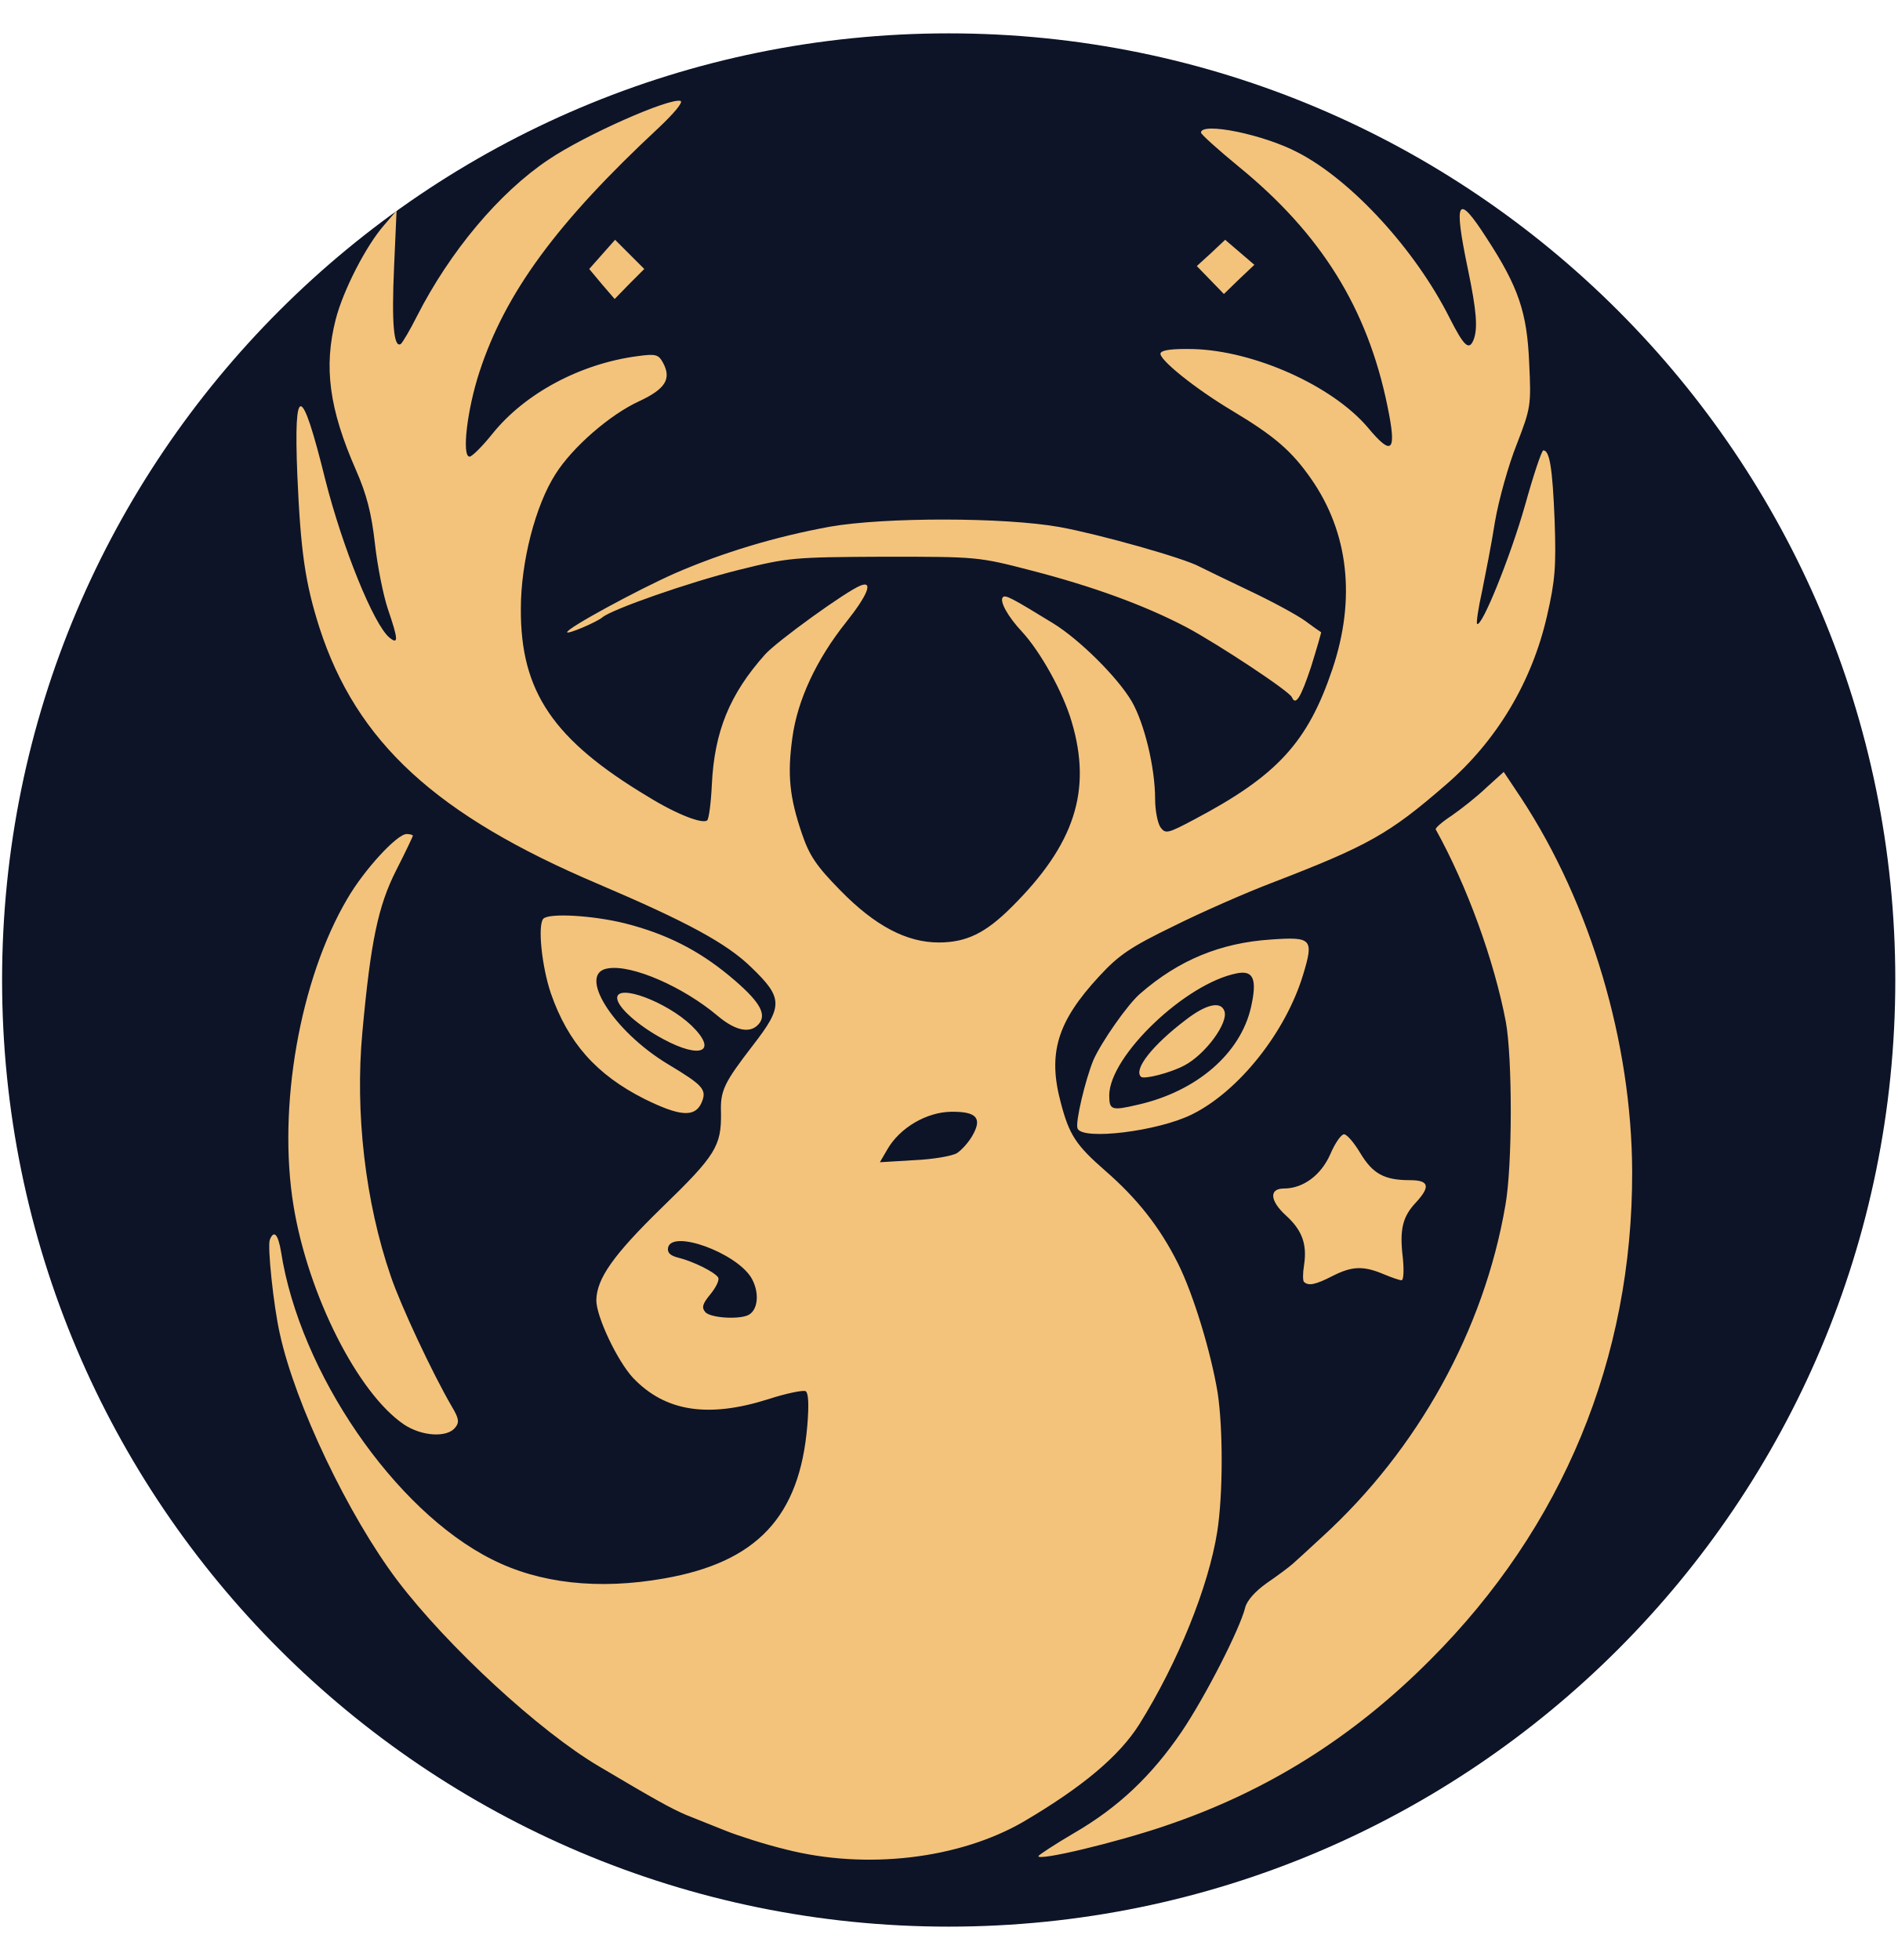
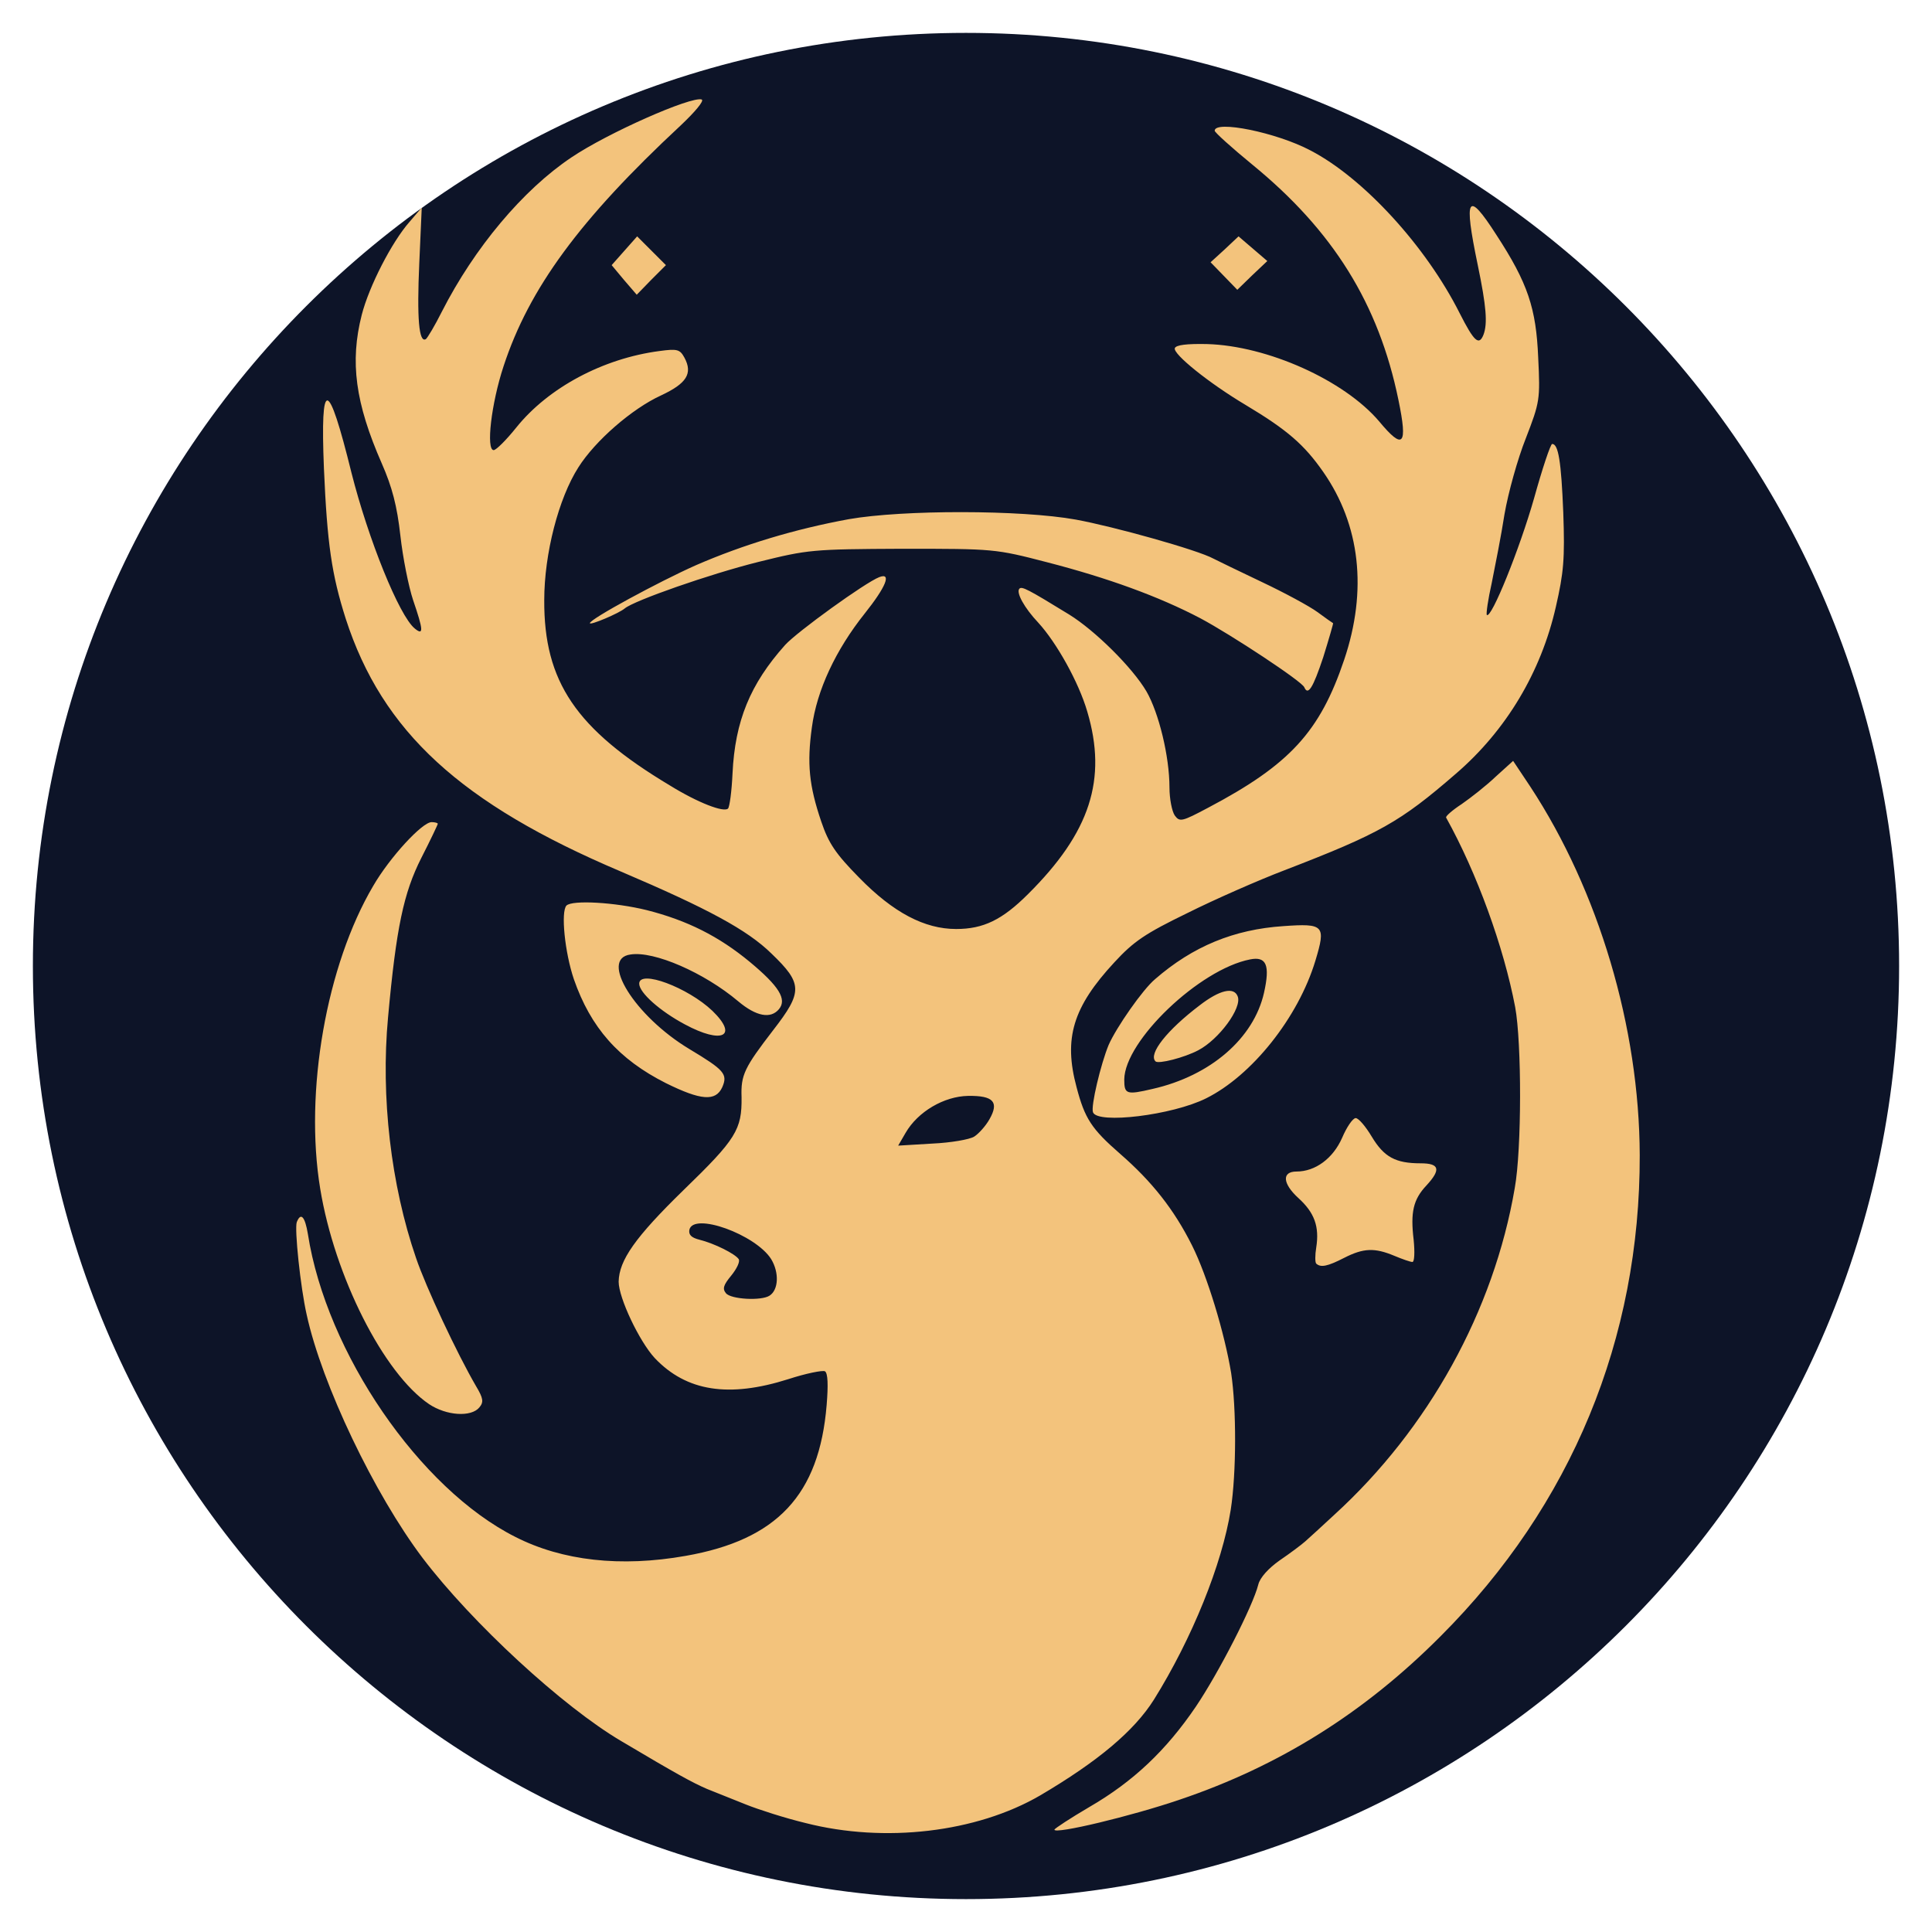
- <svg xmlns="http://www.w3.org/2000/svg" viewBox="-60 -20 455 470">
+ <svg xmlns="http://www.w3.org/2000/svg" viewBox="-67.5 -20 470 470">
  <circle cx="167.5" cy="215" r="227" fill="#0d1428" />
  <path fill="#f3c37c" fill-rule="evenodd" d="M128.5 423.5C123.5 422.3 117 420.2 114 419 111 417.8 106.7 416.1 104.5 415.2 101 413.7 97 411.5 83.7 403.6 69.4 395.2 47.3 374.8 35.3 359 23.6 343.5 10.8 316.8 7.1 299.8 5.6 293.2 4.1 278.9 4.7 277.3 5.7 274.8 6.7 276 7.4 280.2 11.9 309.1 34.6 342.2 57.9 353.9 69.3 359.7 83.5 361.3 99.3 358.5 121.5 354.6 131.8 343.7 133.6 321.8 134 316.9 133.9 314.1 133.2 313.6 132.6 313.3 128.6 314.1 124.3 315.5 109.8 320.1 99.5 318.5 91.8 310.4 88 306.3 83 295.7 83 291.8 83.1 286.6 87 281 98.8 269.5 111.6 257.1 113 254.8 112.9 246.9 112.7 241.5 113.6 239.7 120.6 230.6 127.8 221.3 127.8 219.3 120.2 212 114.3 206.2 104.6 201 83.5 192 44.6 175.5 25.5 158 16.6 130.5 13.2 119.8 12.1 112.4 11.3 93.9 10.4 71.6 12.3 71.9 18 95 22.1 111.2 29.6 129.8 33.4 132.9 35.6 134.7 35.5 133.3 33 126 31.9 122.7 30.5 115.7 29.9 110.3 29.1 103.1 27.9 98.5 25.4 92.8 18.9 78 17.6 68 20.5 56.6 22.3 49.6 27.8 38.9 32.1 34L35.1 30.5 34.5 44C33.9 57.4 34.4 63.5 36.1 62.5 36.5 62.2 38.3 59.2 40 55.8 47.9 40.3 59.7 26.2 71.5 18.3 80.4 12.3 100.6 3.4 103.2 4.2 103.9 4.5 101.5 7.3 98 10.6 73.5 33.4 61.2 50.2 55 69.1 52 78.2 50.7 89.5 52.6 89.5 53.2 89.5 55.7 87 58.1 84 65.9 74.3 79.2 67.2 92.9 65.4 97.3 64.8 97.9 65 99 67 101.1 70.9 99.5 73.3 93.3 76.2 86.3 79.4 77.3 87.2 73.2 93.7 68.4 101.2 64.9 114.7 64.9 126 64.8 145.8 72.6 157.4 95.5 171.1 102.3 175.3 108.6 177.7 109.6 176.7 110 176.3 110.5 172.5 110.7 168.2 111.3 155.4 115 146.4 123.5 136.9 126.4 133.7 143 121.7 146.4 120.4 149.5 119.2 148 122.8 142.9 129.2 135.8 138.1 131.2 147.9 130 157 128.8 165.7 129.3 171.1 132.3 179.9 134.1 185.2 135.8 187.7 141.5 193.5 149.8 202 157.4 206 165.1 206 171.7 206 176.3 203.8 182.6 197.5 197.7 182.5 201.9 169.6 197 153.1 194.9 145.9 189.5 136.3 185.1 131.5 181.7 127.9 179.6 124.1 180.5 123.2 181.1 122.6 182.5 123.3 192.6 129.5 198.9 133.4 208 142.4 211.4 148.2 214.4 153.4 217 164 217 171.6 217 174.3 217.6 177.4 218.3 178.4 219.5 180 220 179.9 226.4 176.5 246.3 166 253.6 158 259.5 140.5 265.2 123.6 263.4 107.7 254.4 94.8 249.8 88.2 245.7 84.6 235.5 78.5 226.6 73.2 217.8 66.1 218.3 64.7 218.6 63.9 221.3 63.6 226.1 63.7 240.8 64.1 259.5 72.5 268 82.5 273.9 89.6 275 88.4 272.7 77.3 267.9 53.9 256.8 36.1 237.1 20 232.1 15.9 228 12.2 228 11.8 228 9.2 243 12.2 251.3 16.6 264.2 23.3 279.4 39.9 287.6 56.2 291.1 63.1 292.3 64.2 293.4 61.4 294.4 58.7 294.1 54.6 292 44.5 288.5 27.7 289.5 26.2 296.5 37.1 304.2 48.9 306.2 55 306.7 67 307.2 77.2 307.1 77.8 303.7 86.6 301.7 91.6 299.4 99.9 298.5 105.1 297.7 110.3 296.2 117.8 295.4 121.8 294.5 125.8 294 129.3 294.2 129.6 295.3 130.6 302.2 113.5 305.7 101.2 307.7 94 309.7 88 310.1 88 311.6 88 312.3 92.2 312.8 104.7 313.2 116 312.9 119.3 311 127.6 307.4 143.5 298.9 157.7 286.7 168.2 273.1 180 268.1 182.8 245 191.7 238.7 194.1 228 198.8 221.4 202.1 211.1 207.1 208.3 209 203.6 214.1 193.5 225 191.2 232.6 194.4 244.5 196.4 252.1 198 254.6 205 260.7 212.7 267.4 218.1 274.2 222.5 283 226.2 290.4 230.4 304.3 232 314 233.3 322.6 233.3 338.3 231.9 347.3 229.8 360.5 222.5 378.6 213.2 393.5 208.4 401.1 199.6 408.5 185.5 416.8 170 425.8 147.7 428.4 128.5 423.5zM189 425.1C189.1 424.8 192.9 422.3 197.5 419.6 208.2 413.4 216.2 405.8 223.4 395.2 229 386.9 237.3 370.7 238.6 365.5 239 363.8 241.1 361.5 243.8 359.6 246.3 357.9 249.1 355.8 250 355 250.9 354.2 254.1 351.3 257.1 348.5 280 327.6 295.9 298.9 301 269 302.7 259.6 302.7 233.7 301.1 225 298.3 210.3 291.8 192.4 284.3 178.9 284.1 178.6 285.8 177.1 288.1 175.6 290.4 174 294.1 171.1 296.4 168.9L300.6 165.1 304.8 171.4C321.4 196.7 331.3 229.9 331.4 261 331.5 305.7 314.8 346.2 283 378 264.5 396.6 243.8 409.6 219.5 417.8 207.8 421.8 189 426.3 189 425.1zM36.9 321.6C25.8 314.1 13.9 290.5 10.4 269.2 6.5 245.6 11.9 214.8 23.3 195.5 27.3 188.6 35.2 180 37.5 180 38.3 180 39 180.2 39 180.4 39 180.6 37.2 184.4 35 188.7 30.7 197.2 28.9 205.6 26.9 227.5 25.1 246.8 27.6 268.3 33.7 286 36.1 293.1 43.7 309.3 48.3 317.2 50.1 320.2 50.2 321.1 49.1 322.4 47.1 324.8 41.1 324.4 36.9 321.6zM119.7 295.2C121.9 293.8 122.1 289.6 120.1 286.3 116.3 280.3 101.1 274.8 100.2 279.2 100 280.4 100.7 281.1 102.7 281.6 106.3 282.5 111.3 285 112.2 286.3 112.6 286.9 111.7 288.7 110.4 290.3 108.5 292.6 108.2 293.5 109.1 294.6 110.3 296.1 117.7 296.5 119.7 295.2zM252.7 287.4C252.4 287.1 252.4 285.3 252.7 283.5 253.5 278.4 252.3 275 248.3 271.4 244.5 267.9 244.3 265 247.9 265 252.5 265 256.8 261.8 259 256.8 260.1 254.2 261.6 252 262.3 252 263 252 264.7 254 266.2 256.5 269.2 261.5 272 263 278.1 263 282.7 263 283.1 264.5 279.5 268.4 276.3 271.8 275.6 274.9 276.4 281.6 276.7 284.6 276.6 287 276.1 287 275.6 287 273.6 286.3 271.7 285.5 266.9 283.5 264.2 283.6 259.5 286 255.4 288.1 253.8 288.4 252.7 287.4zM169.5 256.5C170.6 255.8 172.3 253.9 173.2 252.3 175.6 248.1 174.2 246.5 168 246.6 162.2 246.7 155.8 250.4 152.8 255.6L151 258.7 159.3 258.2C163.8 258 168.4 257.2 169.5 256.5zM198.4 250.6C197.8 249.2 200.3 238.8 202.2 234.2 204.1 229.9 210.5 220.7 213.5 218.2 222.7 210.2 232.7 206.1 244.7 205.3 254.6 204.6 255.1 205.1 252.5 213.7 248.3 227.6 237 241.7 225.9 247.2 217.7 251.3 199.5 253.5 198.4 250.6zM94.5 243.5C83 237.7 76.2 230 72.1 218.2 69.9 211.7 68.9 201.8 70.3 200.3 71.7 198.9 82.1 199.5 89.8 201.4 99.7 203.9 107.4 207.8 114.9 214 122 219.9 124 223.1 122 225.5 120 227.9 116.5 227.3 112.1 223.6 103.8 216.6 91.6 211.3 85.9 212.2 78.2 213.2 86.9 227.2 100.2 235.2 108.7 240.3 109.6 241.3 108.2 244.5 106.6 248 103 247.7 94.5 243.5zM212.9 244.9C227 241.7 237.5 232.6 240 221.5 241.5 214.8 240.6 212.6 236.6 213.4 224.3 215.8 206.1 233.2 206 242.6 206 246.2 206.5 246.4 212.9 244.9zM213.6 238.2C211.8 236.4 216.4 230.6 224.3 224.6 229.2 220.8 232.7 220 233.6 222.4 234.7 225.2 229 232.9 224 235.5 220.6 237.3 214.3 238.9 213.6 238.2zM99.1 229.2C93.1 226 88 221.5 88 219.3 88 215.8 99.8 220.2 105.8 225.9 112.2 232.1 108.2 234.1 99.1 229.2zM249.8 147.2C249.3 145.8 232 134.4 224.5 130.4 214.4 125.1 202 120.6 187.3 116.8 174.6 113.5 174.3 113.5 152 113.5 130.1 113.6 129.1 113.7 117 116.7 105 119.7 86.8 126.1 84.5 128 83.1 129.2 76 132.2 76 131.6 76 130.6 92.8 121.5 101.8 117.5 113.3 112.5 125.9 108.7 139 106.3 152.1 104 180.9 104 194.2 106.4 203.5 108.1 223.9 113.8 227.7 115.9 228.7 116.4 234 119 239.5 121.6 245 124.2 251.1 127.5 253 128.9 254.9 130.3 256.6 131.5 256.8 131.6 256.9 131.6 255.8 135.4 254.4 139.9 251.9 147.4 250.7 149.3 249.8 147.2zM84.3 48.1L81.3 44.5 84.4 41 87.5 37.5 91 41 94.5 44.5 90.9 48.1 87.4 51.7 84.3 48.1zM230.3 47.2L227 43.8 230.4 40.7 233.8 37.5 237.3 40.5 240.8 43.5 237.1 47 233.5 50.5 230.3 47.2z" />
</svg>
